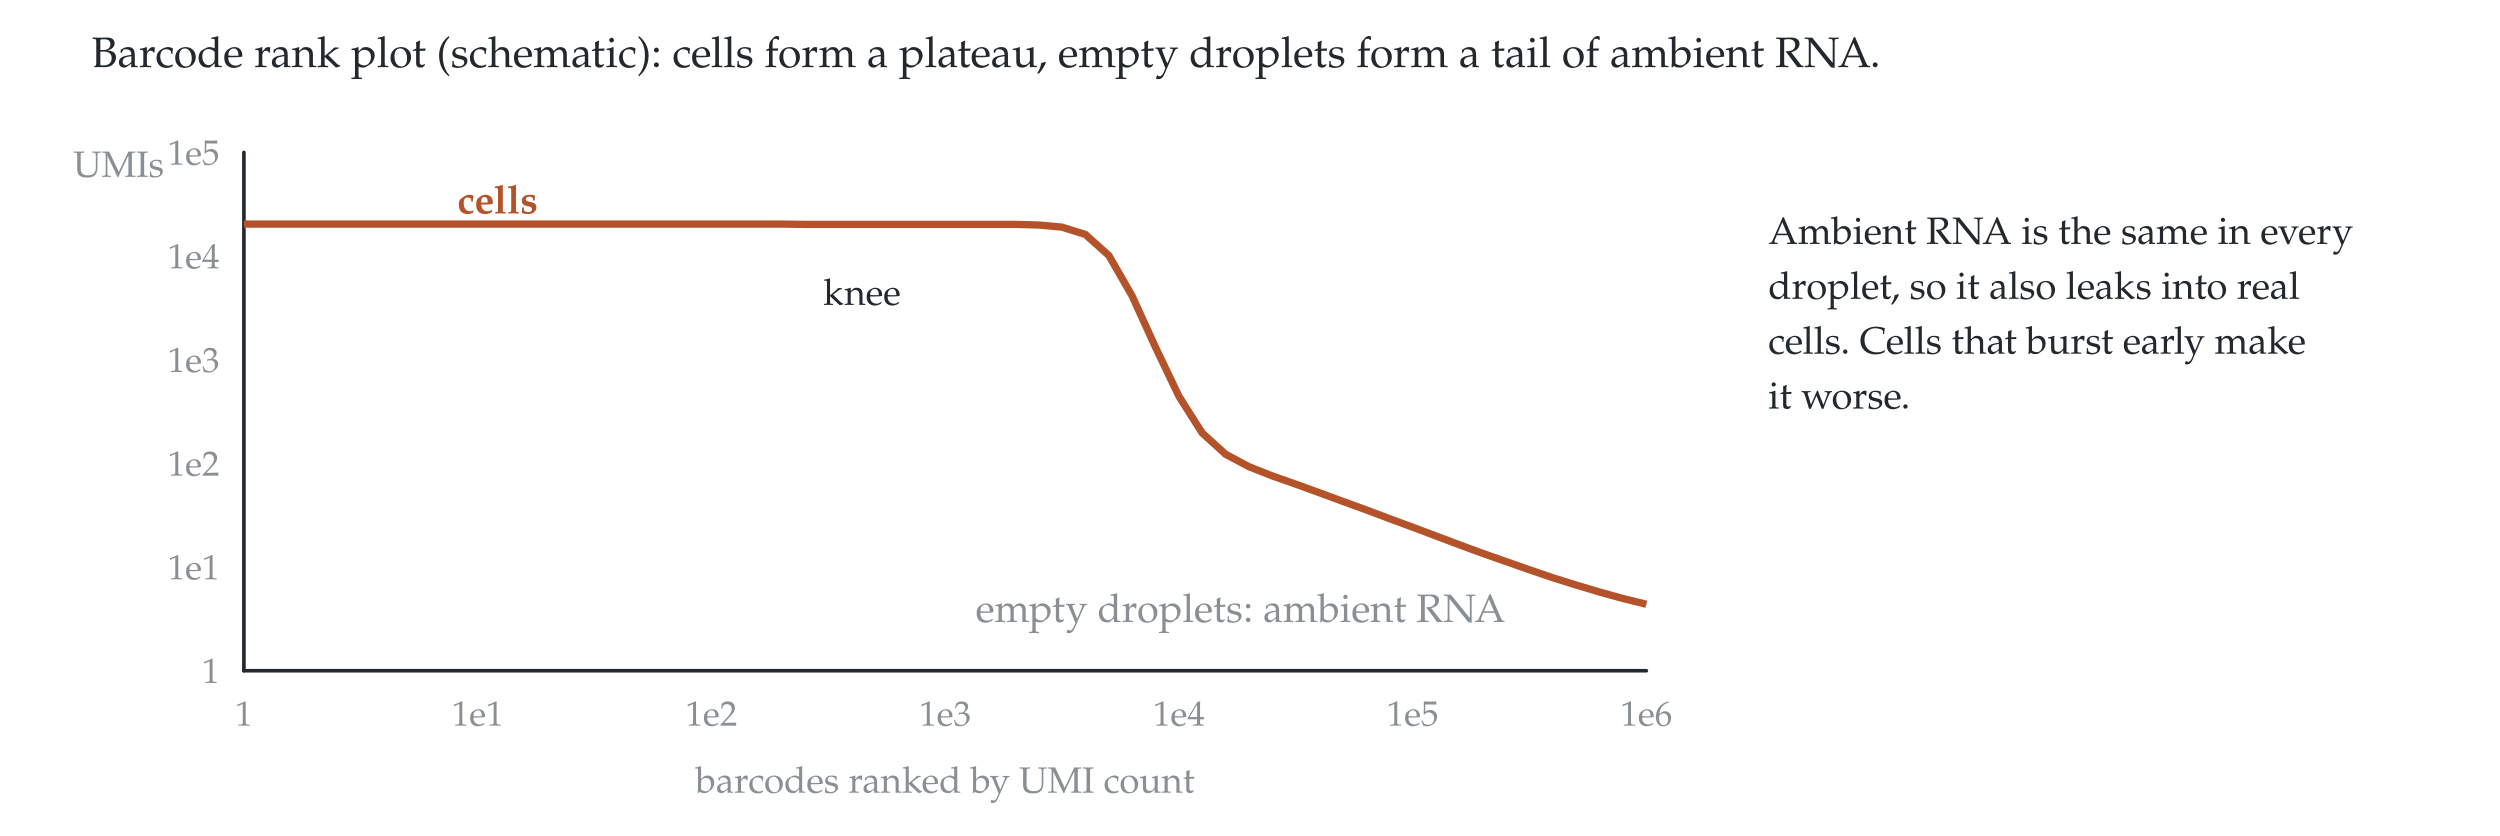
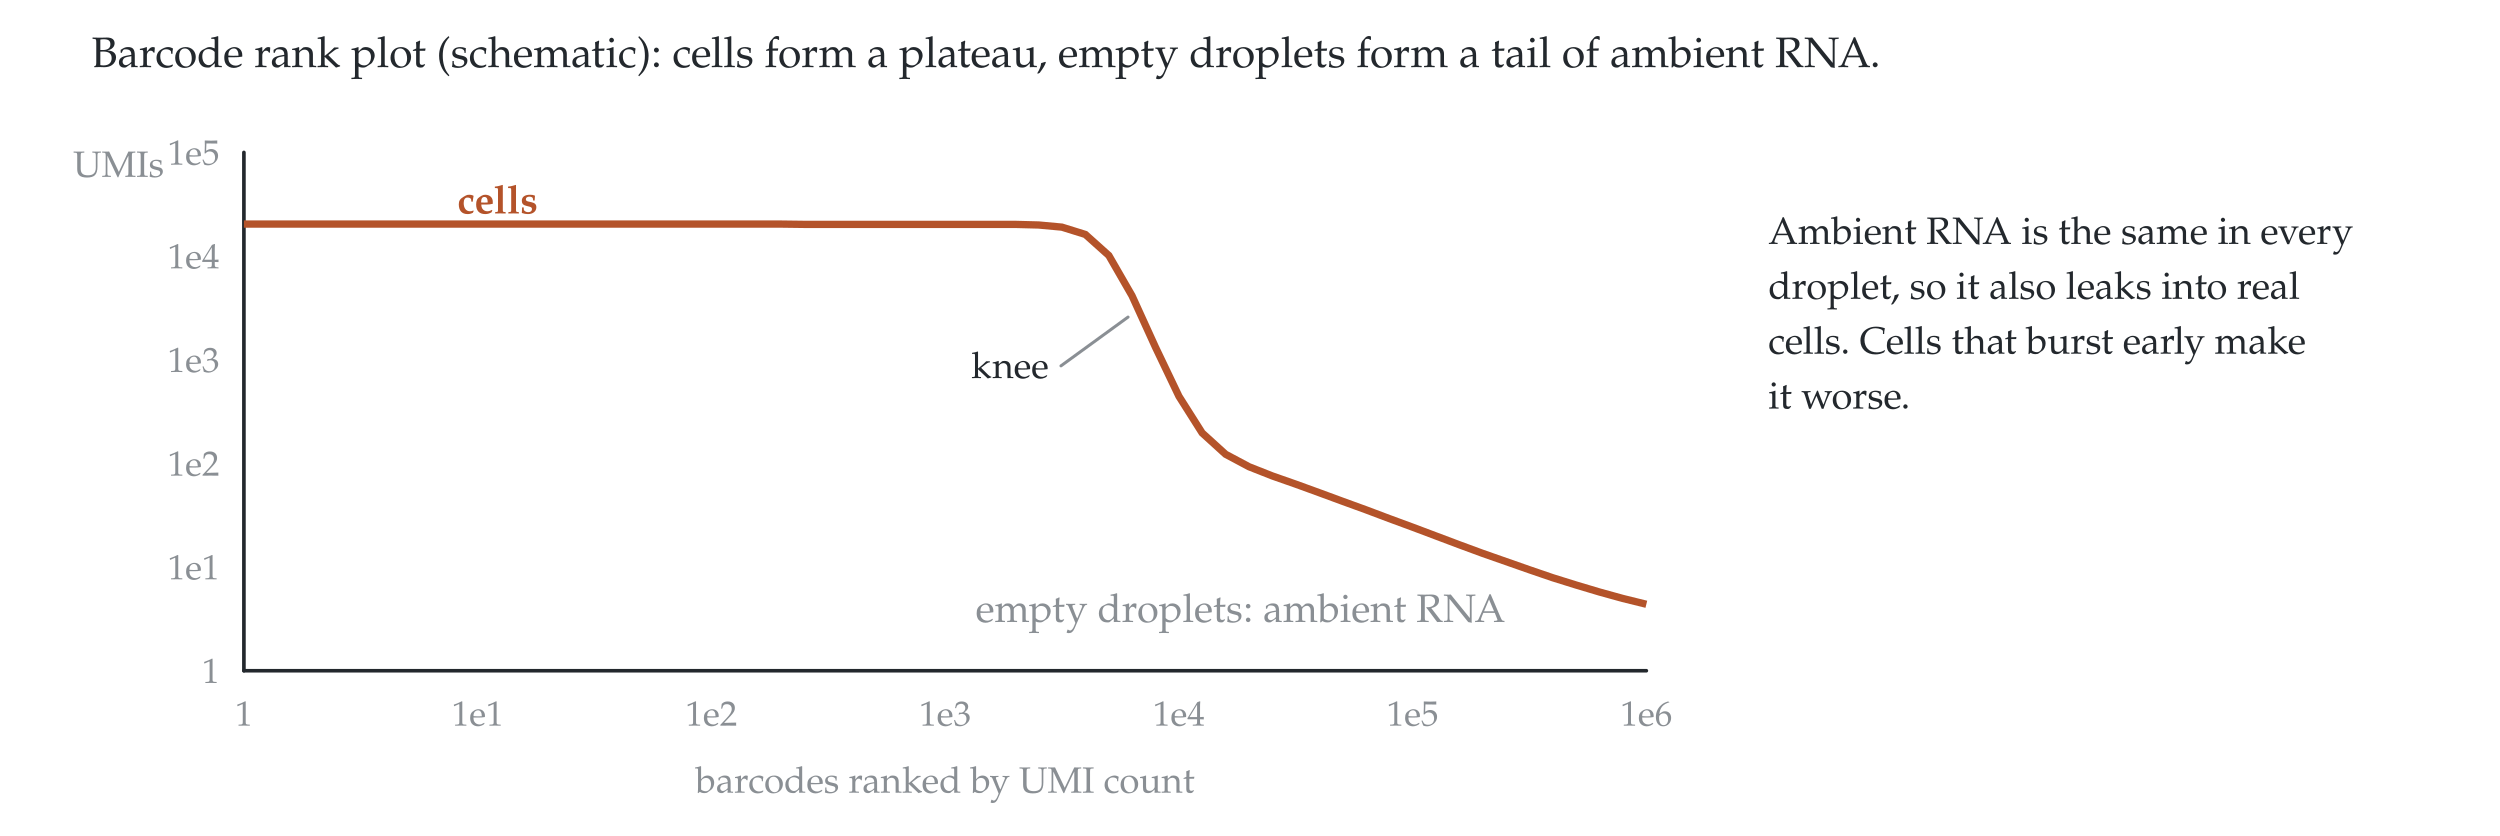
<svg xmlns="http://www.w3.org/2000/svg" viewBox="0 0 820 274" width="820" height="274" font-family="&quot;Palatino Linotype&quot;, &quot;Book Antiqua&quot;, Palatino, FreeSerif, serif" fill="#23282d">
  <rect width="820" height="274" fill="none" />
  <text x="30" y="22" font-size="14" fill="#23282d">Barcode rank plot (schematic): cells form a plateau, empty droplets form a tail of ambient RNA.</text>
  <line x1="80" y1="220" x2="540" y2="220" stroke="#23282d" stroke-width="1.2" stroke-linecap="round" />
  <line x1="80" y1="220" x2="80" y2="50" stroke="#23282d" stroke-width="1.2" stroke-linecap="round" />
  <polyline points="80.0,73.5 87.7,73.5 95.3,73.5 103.0,73.5 110.7,73.5 118.3,73.5 126.0,73.5 133.7,73.5 141.3,73.5 149.0,73.5 156.7,73.5 164.3,73.5 172.0,73.5 179.7,73.5 187.3,73.5 195.0,73.5 202.7,73.5 210.3,73.5 218.0,73.5 225.7,73.5 233.3,73.5 241.0,73.5 248.7,73.5 256.3,73.5 264.0,73.6 271.7,73.6 279.3,73.6 287.0,73.6 294.7,73.6 302.3,73.6 310.0,73.6 317.7,73.6 325.3,73.6 333.0,73.6 340.7,73.8 348.3,74.5 356.0,76.9 363.7,83.8 371.3,97.0 379.0,113.9 386.7,130.0 394.3,142.0 402.0,149.0 409.7,153.1 417.3,156.1 425.0,158.8 432.7,161.6 440.3,164.4 448.0,167.2 455.7,170.1 463.3,172.9 471.0,175.8 478.7,178.7 486.3,181.5 494.0,184.2 501.7,186.9 509.3,189.5 517.0,191.9 524.7,194.2 532.3,196.3 540.0,198.2" fill="none" stroke="#b4532a" stroke-width="2.4" />
  <text x="80.0" y="238" font-size="11.5" text-anchor="middle" fill="#8a8f94">1</text>
  <text x="156.667" y="238" font-size="11.5" text-anchor="middle" fill="#8a8f94">1e1</text>
  <text x="233.333" y="238" font-size="11.5" text-anchor="middle" fill="#8a8f94">1e2</text>
  <text x="310.0" y="238" font-size="11.5" text-anchor="middle" fill="#8a8f94">1e3</text>
  <text x="386.667" y="238" font-size="11.5" text-anchor="middle" fill="#8a8f94">1e4</text>
  <text x="463.333" y="238" font-size="11.5" text-anchor="middle" fill="#8a8f94">1e5</text>
  <text x="540.0" y="238" font-size="11.5" text-anchor="middle" fill="#8a8f94">1e6</text>
  <text x="72" y="224.0" font-size="11.5" text-anchor="end" fill="#8a8f94">1</text>
  <text x="72" y="190.0" font-size="11.5" text-anchor="end" fill="#8a8f94">1e1</text>
  <text x="72" y="156.0" font-size="11.5" text-anchor="end" fill="#8a8f94">1e2</text>
  <text x="72" y="122.0" font-size="11.5" text-anchor="end" fill="#8a8f94">1e3</text>
  <text x="72" y="88.0" font-size="11.5" text-anchor="end" fill="#8a8f94">1e4</text>
  <text x="72" y="54.0" font-size="11.5" text-anchor="end" fill="#8a8f94">1e5</text>
  <text x="310.0" y="260" font-size="12" text-anchor="middle" fill="#8a8f94">barcodes ranked by UMI count</text>
  <text x="24" y="58" font-size="12" fill="#8a8f94">UMIs</text>
  <text x="150" y="70" font-size="13" fill="#b4532a" font-weight="bold">cells</text>
  <text x="320" y="204" font-size="13" fill="#8a8f94">empty droplets: ambient RNA</text>
-   <text x="270" y="100" font-size="12" fill="#23282d">knee</text>
+   <line x1="348" y1="120" x2="370" y2="104" stroke="#8a8f94" stroke-width="1" stroke-linecap="round" />
+   <text x="344" y="124" font-size="12" text-anchor="end" fill="#23282d">knee</text>
  <text x="580" y="80" font-size="12.5" fill="#23282d">Ambient RNA is the same in every</text>
  <text x="580" y="98" font-size="12.5" fill="#23282d">droplet, so it also leaks into real</text>
  <text x="580" y="116" font-size="12.5" fill="#23282d">cells. Cells that burst early make</text>
  <text x="580" y="134" font-size="12.5" fill="#23282d">it worse.</text>
</svg>
